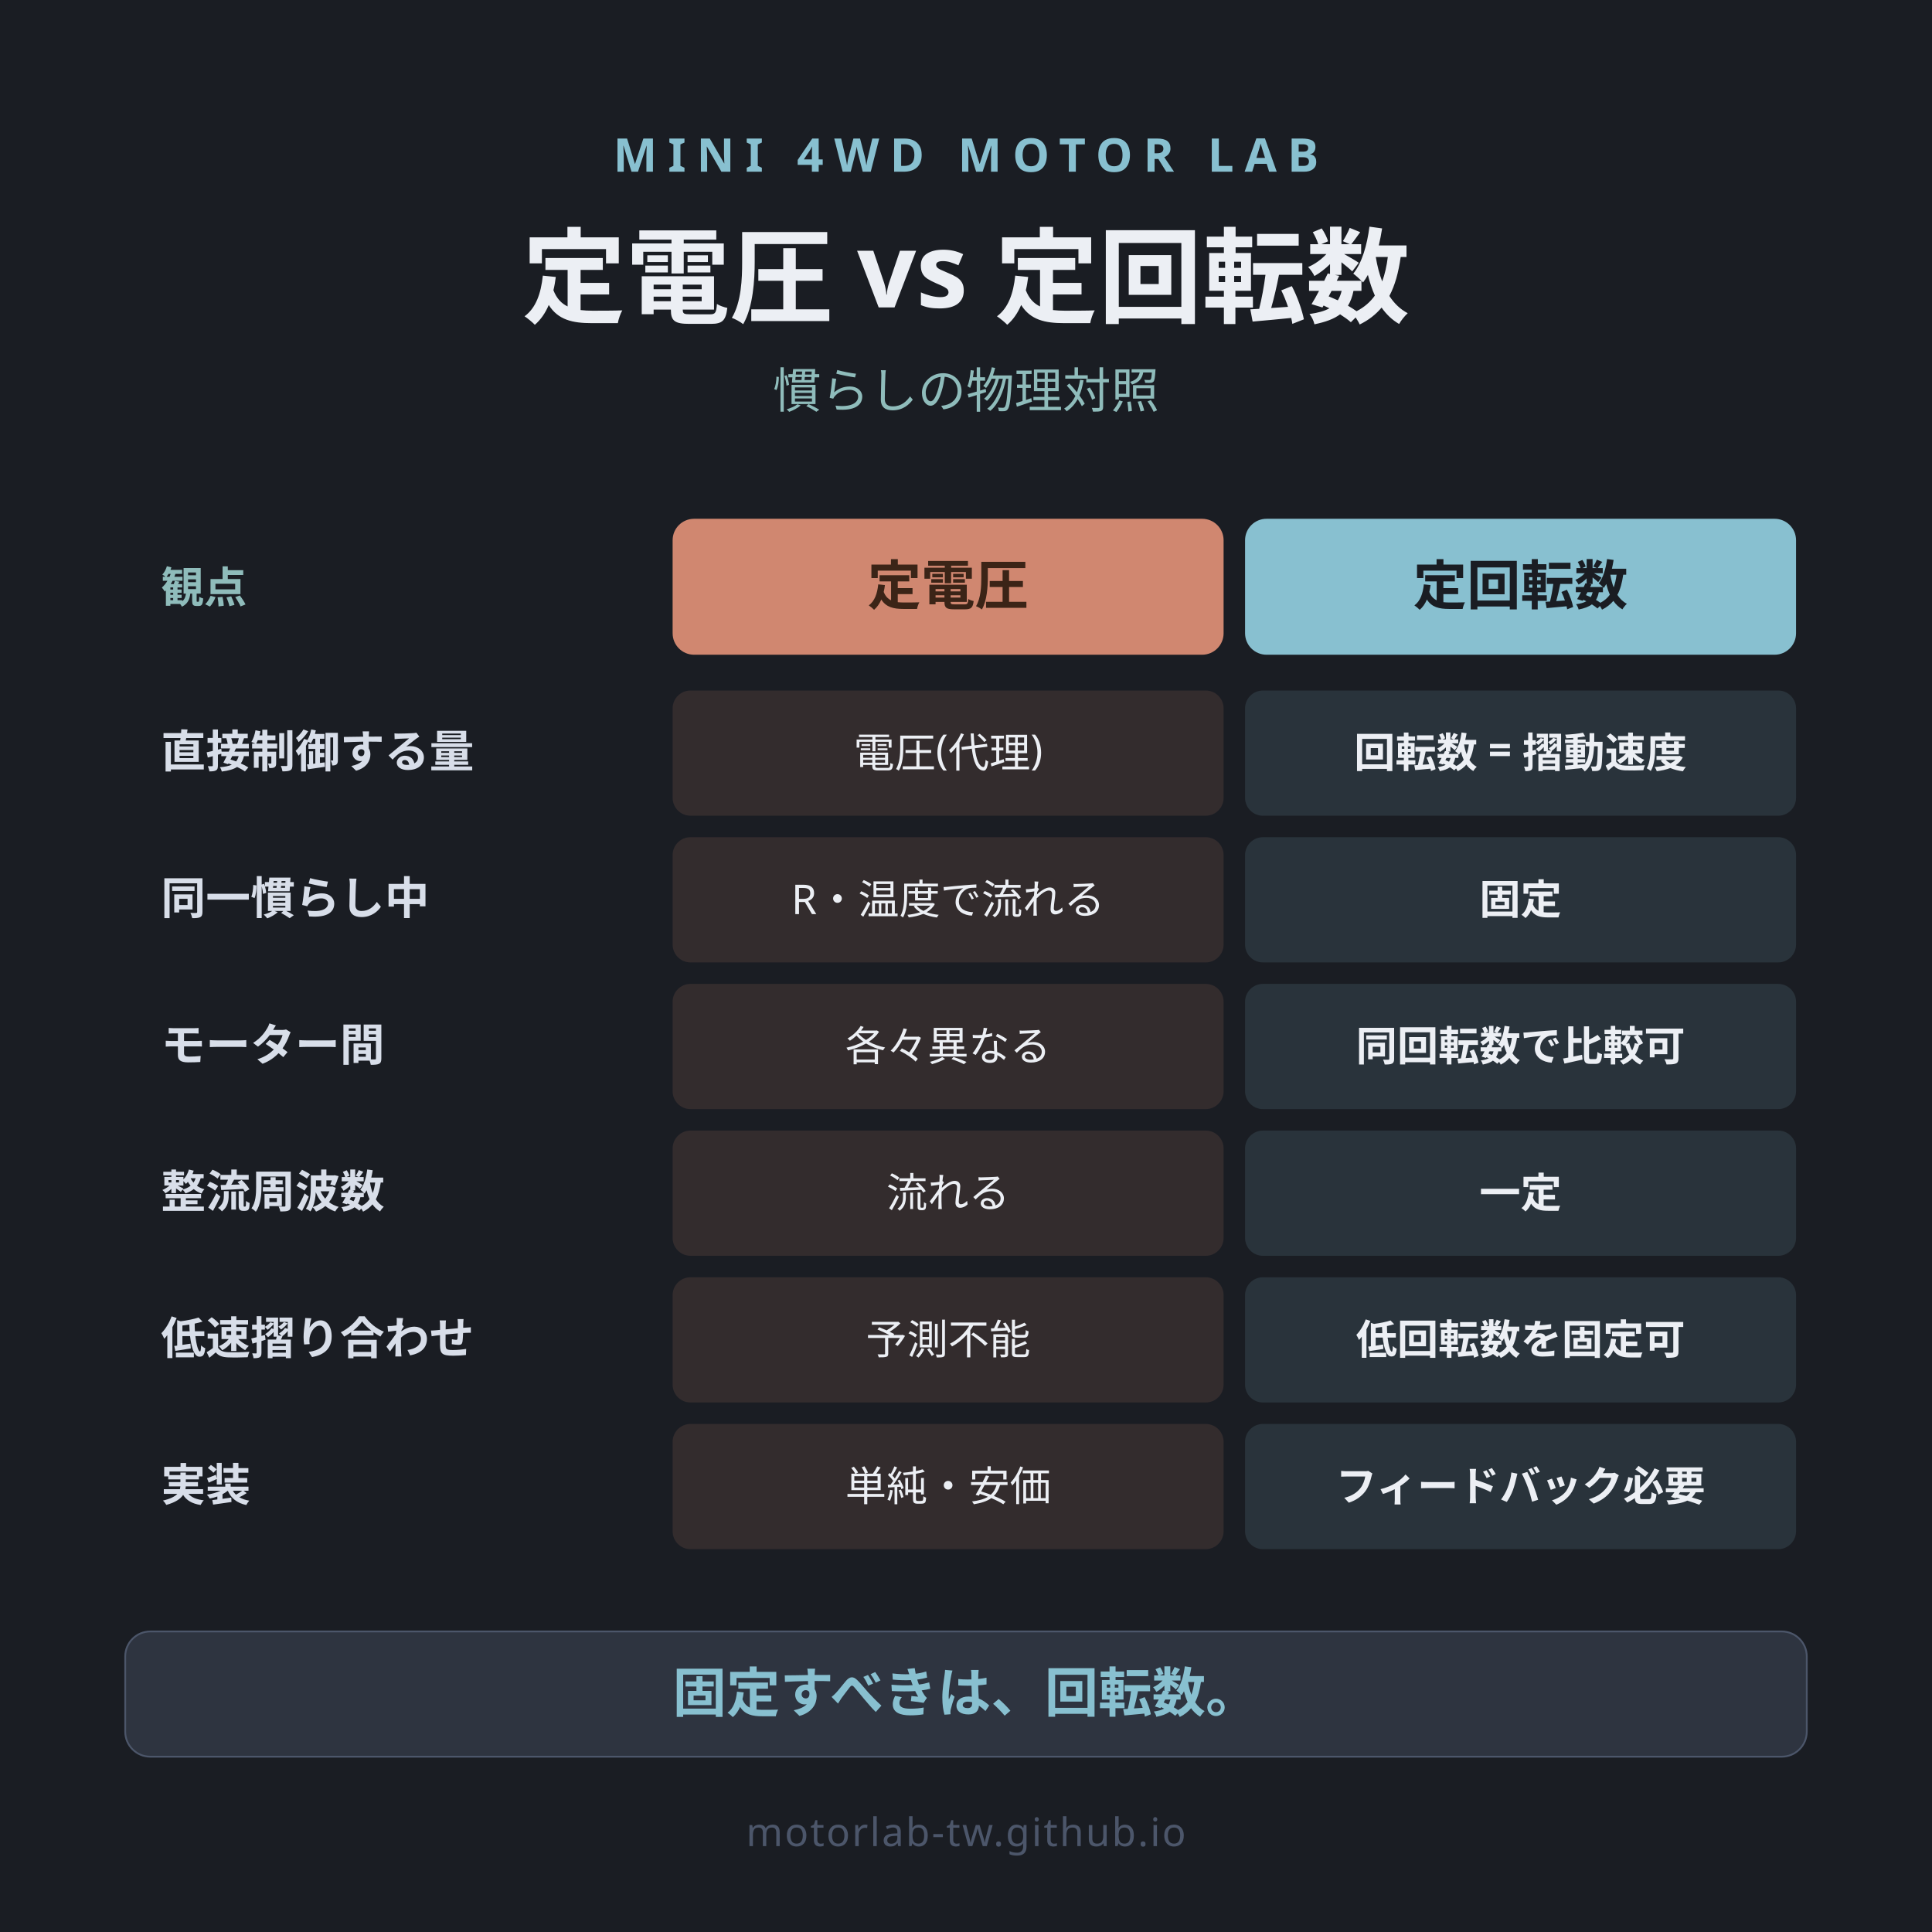
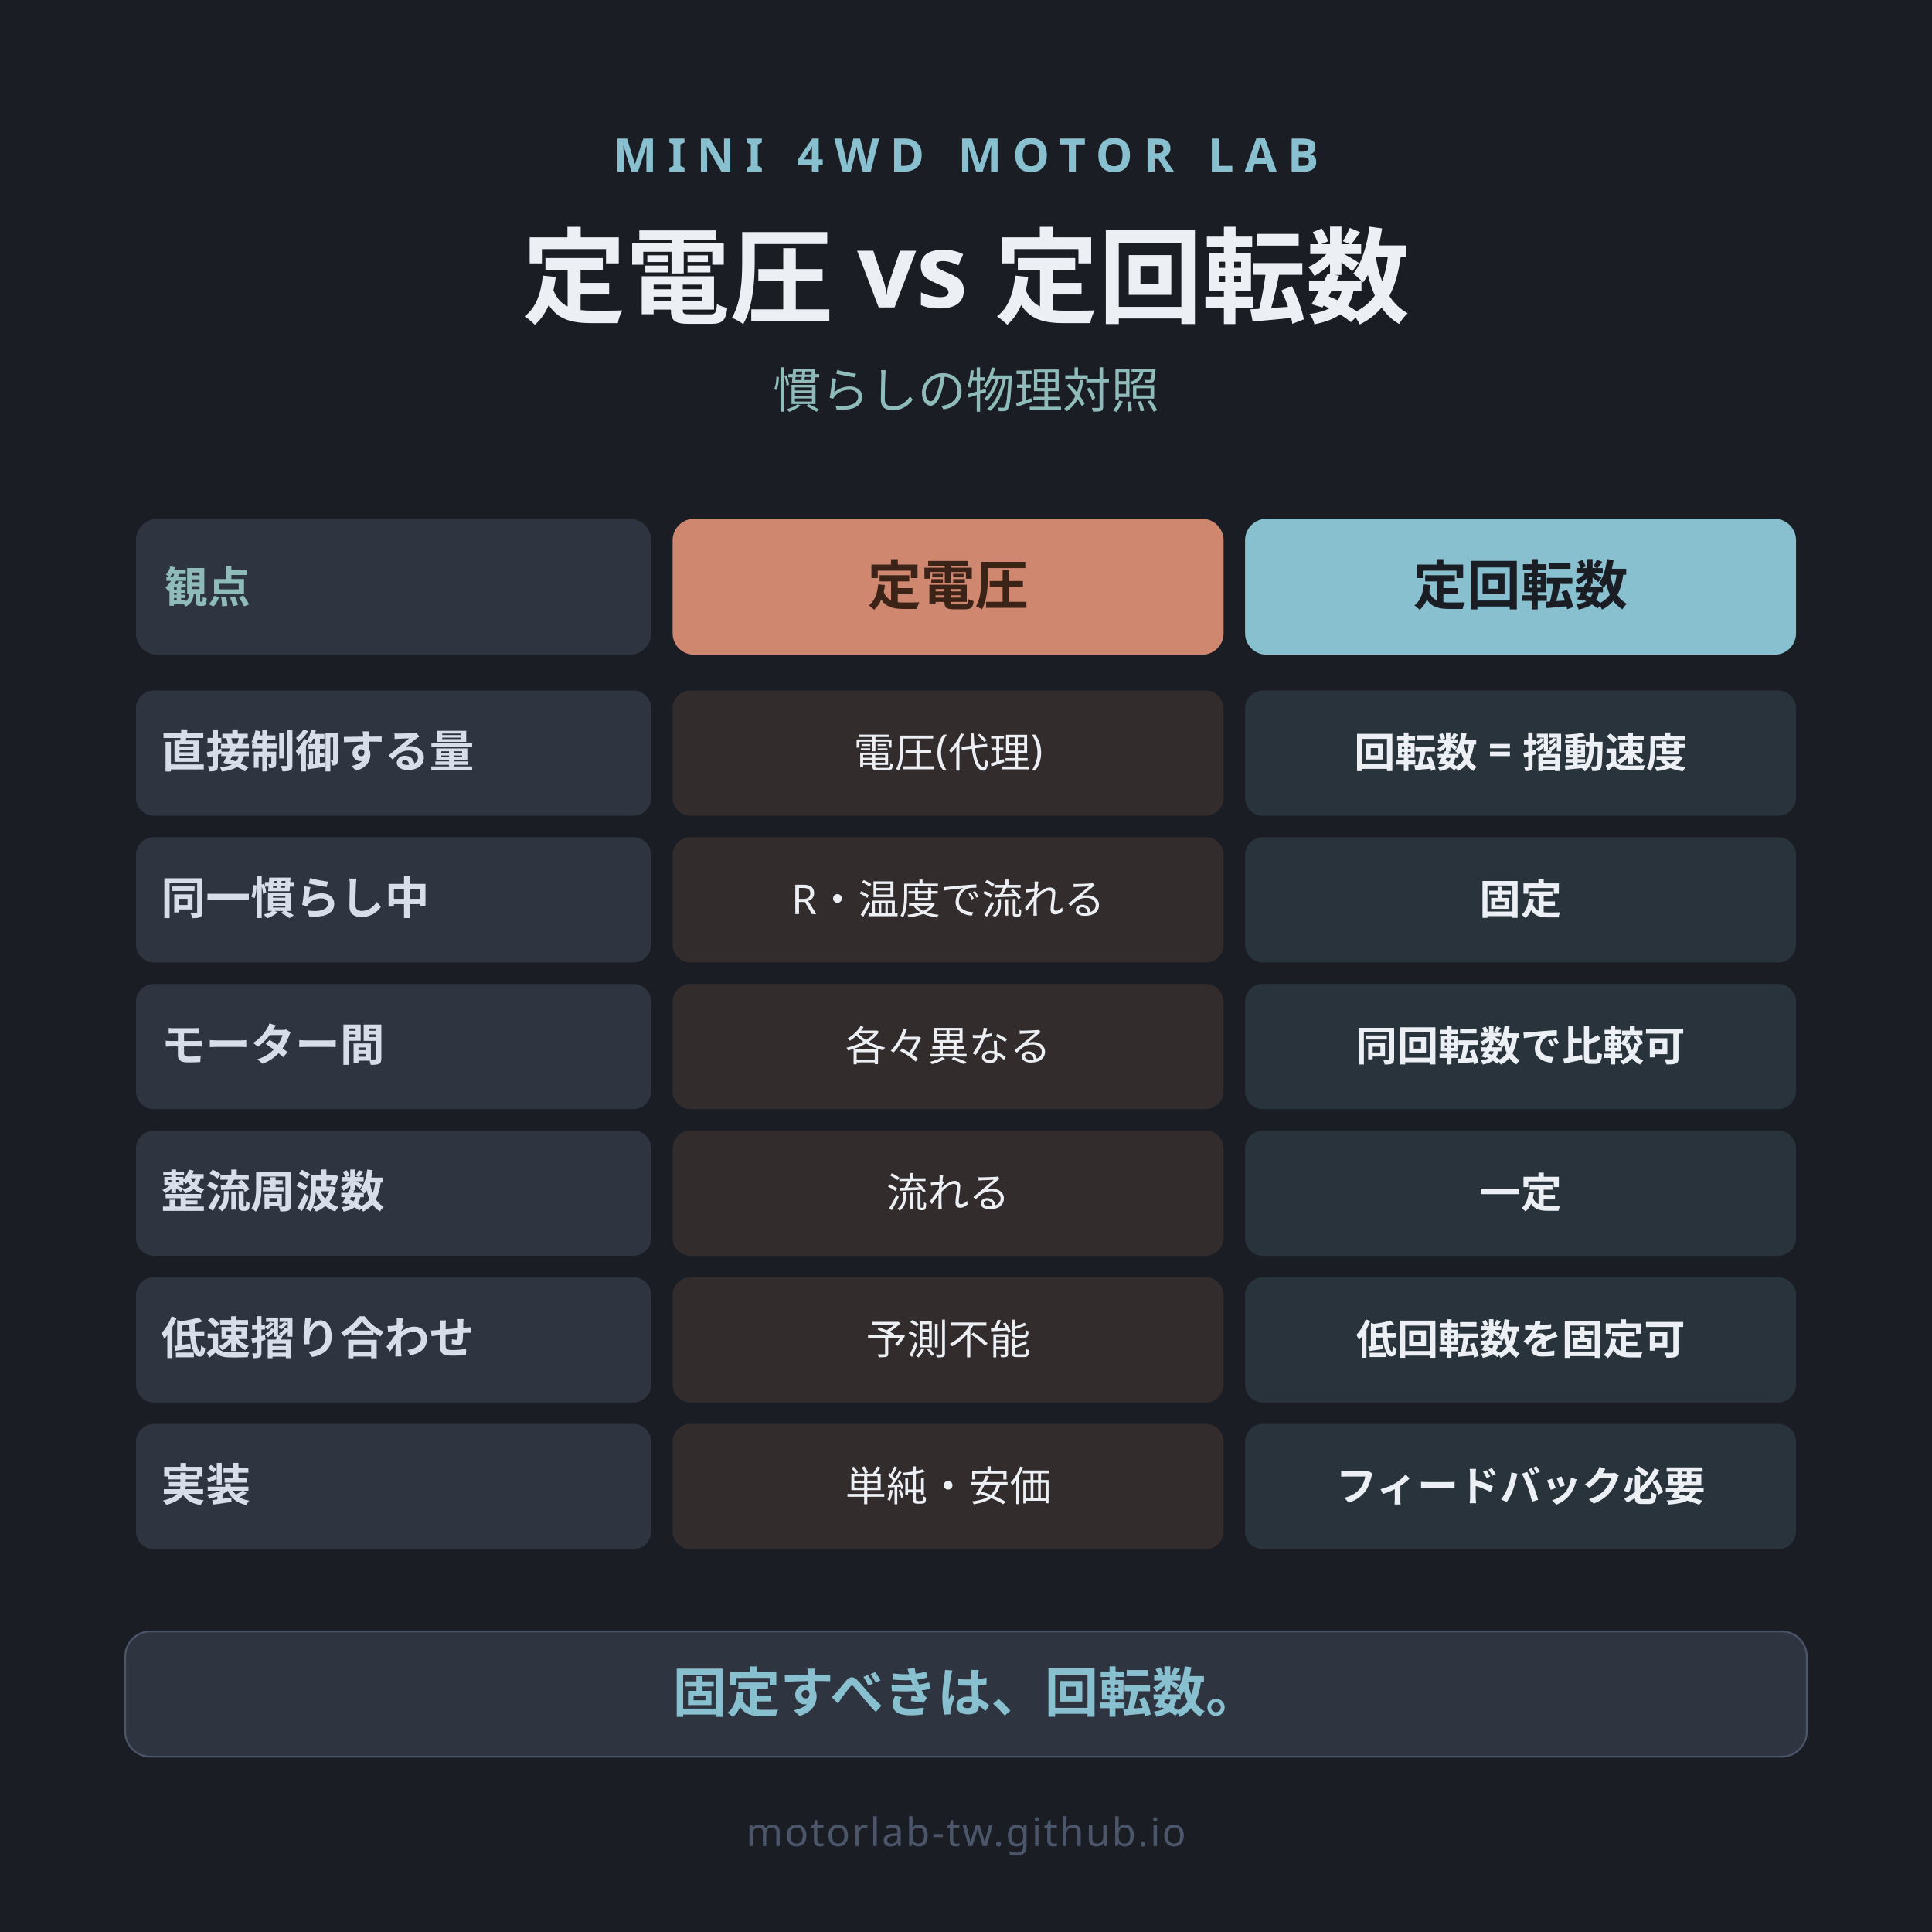
<svg xmlns="http://www.w3.org/2000/svg" width="1080" height="1080" viewBox="0 0 1080 1080" font-family="'Noto Sans TC','Noto Sans JP','Microsoft JhengHei','Yu Gothic','Meiryo','Segoe UI',sans-serif">
  <rect width="1080" height="1080" fill="#1a1d23" />
  <text x="540.0" y="96" fill="#88c0d0" font-size="26" letter-spacing="6" text-anchor="middle" font-weight="600">MINI 4WD MOTOR LAB</text>
  <text x="540.0" y="176" fill="#eceff4" font-size="58" text-anchor="middle" font-weight="800">定電圧 vs 定回転数</text>
  <text x="540.0" y="228" fill="#8fbcbb" font-size="27" text-anchor="middle">慣らしの物理対照</text>
-   <text x="90" y="337.0" fill="#8fbcbb" font-size="24" font-weight="600">観点</text>
+   <rect x="76" y="290" width="288" height="76" rx="12" fill="#2e3440" />
+   <text x="92" y="337.0" fill="#8fbcbb" font-size="24" font-weight="600">観点</text>
  <rect x="376" y="290" width="308" height="76" rx="12" fill="#d08770" />
  <text x="530.0" y="338.0" fill="#3b2417" font-size="30" font-weight="800" text-anchor="middle">定電圧</text>
  <rect x="696" y="290" width="308" height="76" rx="12" fill="#88c0d0" />
  <text x="850.0" y="338.0" fill="#1a1d23" font-size="30" font-weight="800" text-anchor="middle">定回転数</text>
+   <rect x="76" y="386" width="288" height="70" rx="10" fill="#2e3440" />
  <rect x="376" y="386" width="308" height="70" rx="10" fill="#d08770" opacity="0.14" />
  <rect x="696" y="386" width="308" height="70" rx="10" fill="#88c0d0" opacity="0.14" />
  <text x="90" y="429.0" fill="#d8dee9" font-size="25" font-weight="600">直接制御する量</text>
  <text x="530.0" y="429.0" fill="#eceff4" font-size="23" text-anchor="middle">電圧(代理)</text>
  <text x="850.0" y="429.0" fill="#eceff4" font-size="23" text-anchor="middle" font-weight="600">回転数 = 摺動速度</text>
+   <rect x="76" y="468" width="288" height="70" rx="10" fill="#2e3440" />
  <rect x="376" y="468" width="308" height="70" rx="10" fill="#d08770" opacity="0.14" />
  <rect x="696" y="468" width="308" height="70" rx="10" fill="#88c0d0" opacity="0.14" />
  <text x="90" y="511.0" fill="#d8dee9" font-size="25" font-weight="600">同一慣らし中</text>
  <text x="530.0" y="511.0" fill="#eceff4" font-size="23" text-anchor="middle">R・温度で流れる</text>
  <text x="850.0" y="511.0" fill="#eceff4" font-size="23" text-anchor="middle" font-weight="600">固定</text>
+   <rect x="76" y="550" width="288" height="70" rx="10" fill="#2e3440" />
  <rect x="376" y="550" width="308" height="70" rx="10" fill="#d08770" opacity="0.14" />
  <rect x="696" y="550" width="308" height="70" rx="10" fill="#88c0d0" opacity="0.14" />
  <text x="90" y="593.0" fill="#d8dee9" font-size="25" font-weight="600">モーター間</text>
  <text x="530.0" y="593.0" fill="#eceff4" font-size="23" text-anchor="middle">各々異なる</text>
  <text x="850.0" y="593.0" fill="#eceff4" font-size="23" text-anchor="middle" font-weight="600">同回転数で比較可</text>
+   <rect x="76" y="632" width="288" height="70" rx="10" fill="#2e3440" />
  <rect x="376" y="632" width="308" height="70" rx="10" fill="#d08770" opacity="0.14" />
  <rect x="696" y="632" width="308" height="70" rx="10" fill="#88c0d0" opacity="0.14" />
  <text x="90" y="675.0" fill="#d8dee9" font-size="25" font-weight="600">整流周波数</text>
  <text x="530.0" y="675.0" fill="#eceff4" font-size="23" text-anchor="middle">流れる</text>
  <text x="850.0" y="675.0" fill="#eceff4" font-size="23" text-anchor="middle" font-weight="600">一定</text>
+   <rect x="76" y="714" width="288" height="70" rx="10" fill="#2e3440" />
  <rect x="376" y="714" width="308" height="70" rx="10" fill="#d08770" opacity="0.14" />
  <rect x="696" y="714" width="308" height="70" rx="10" fill="#88c0d0" opacity="0.14" />
  <text x="90" y="757.0" fill="#d8dee9" font-size="25" font-weight="600">低速摺り合わせ</text>
  <text x="530.0" y="757.0" fill="#eceff4" font-size="23" text-anchor="middle">予測不能</text>
  <text x="850.0" y="757.0" fill="#eceff4" font-size="23" text-anchor="middle" font-weight="600">低回転数を固定可</text>
+   <rect x="76" y="796" width="288" height="70" rx="10" fill="#2e3440" />
  <rect x="376" y="796" width="308" height="70" rx="10" fill="#d08770" opacity="0.14" />
  <rect x="696" y="796" width="308" height="70" rx="10" fill="#88c0d0" opacity="0.14" />
  <text x="90" y="839.0" fill="#d8dee9" font-size="25" font-weight="600">実装</text>
  <text x="530.0" y="839.0" fill="#eceff4" font-size="23" text-anchor="middle">単純・安価</text>
  <text x="850.0" y="839.0" fill="#eceff4" font-size="23" text-anchor="middle" font-weight="600">フィードバック必要</text>
  <rect x="70" y="912" width="940" height="70" rx="14" fill="#2e3440" stroke="#4c566a" />
  <text x="540.0" y="957" fill="#88c0d0" font-size="30" text-anchor="middle" font-weight="700">固定すべきは、回転数。</text>
  <text x="540.0" y="1032" fill="#4c566a" font-size="22" text-anchor="middle" letter-spacing="1">motorlab-tw.github.io</text>
</svg>
